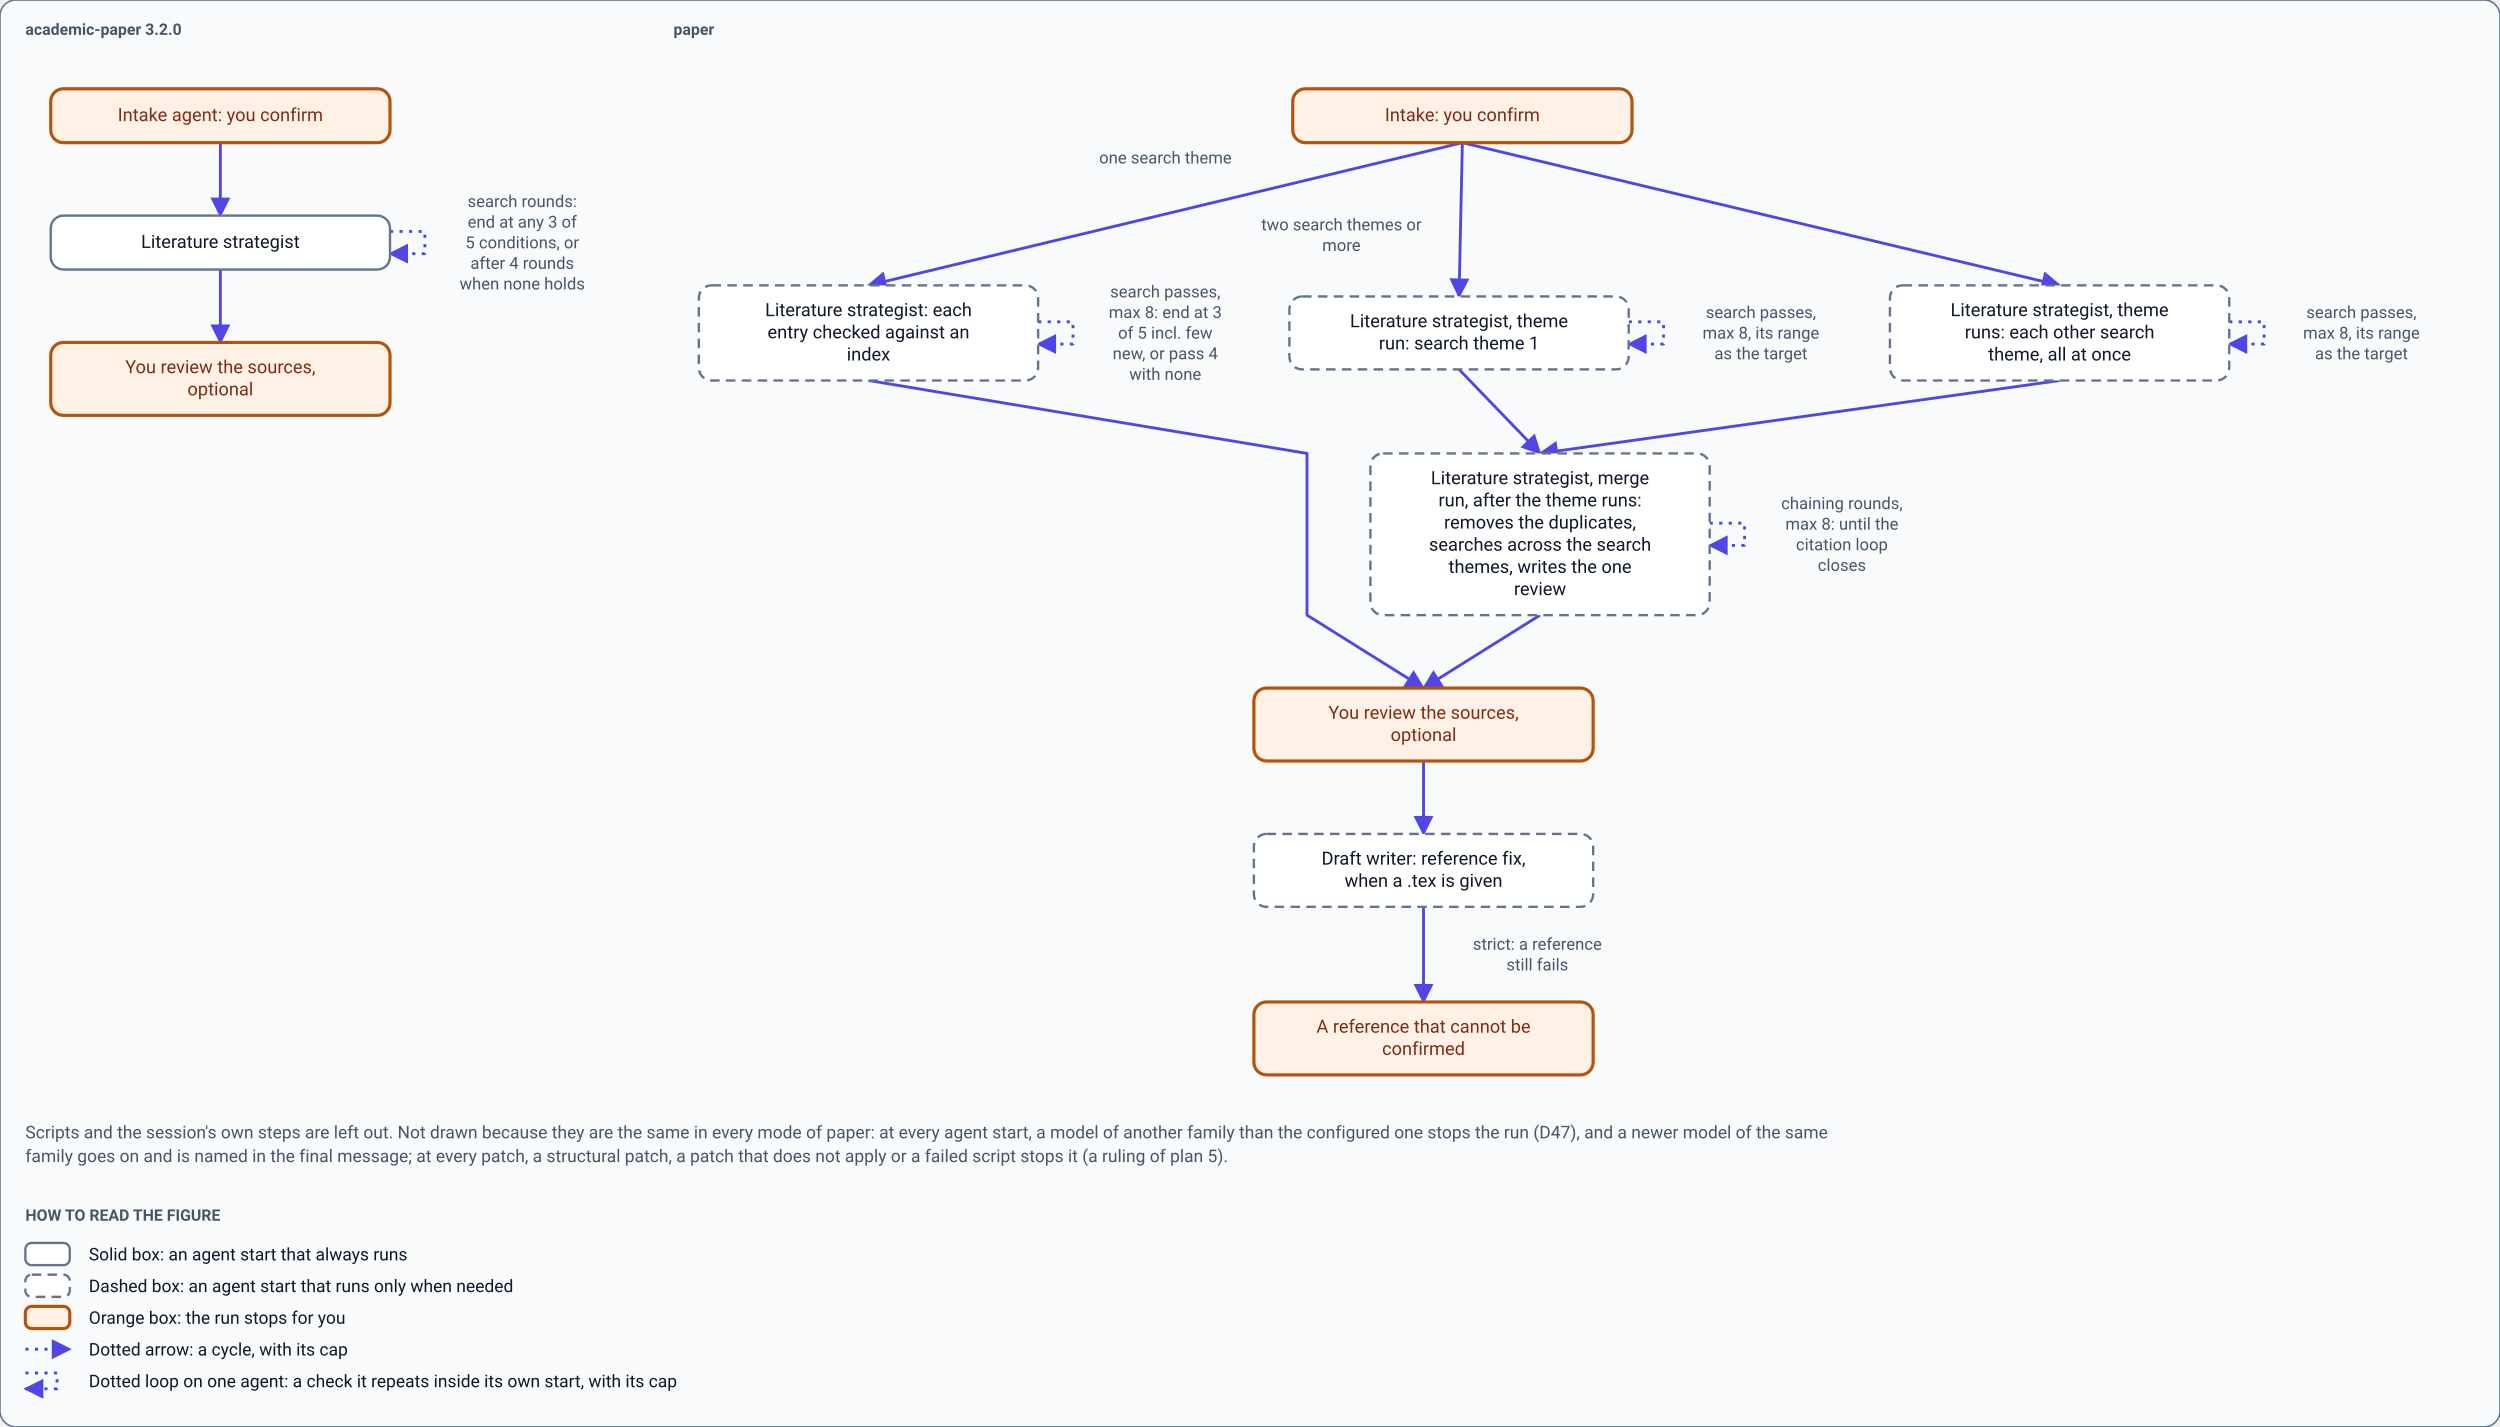
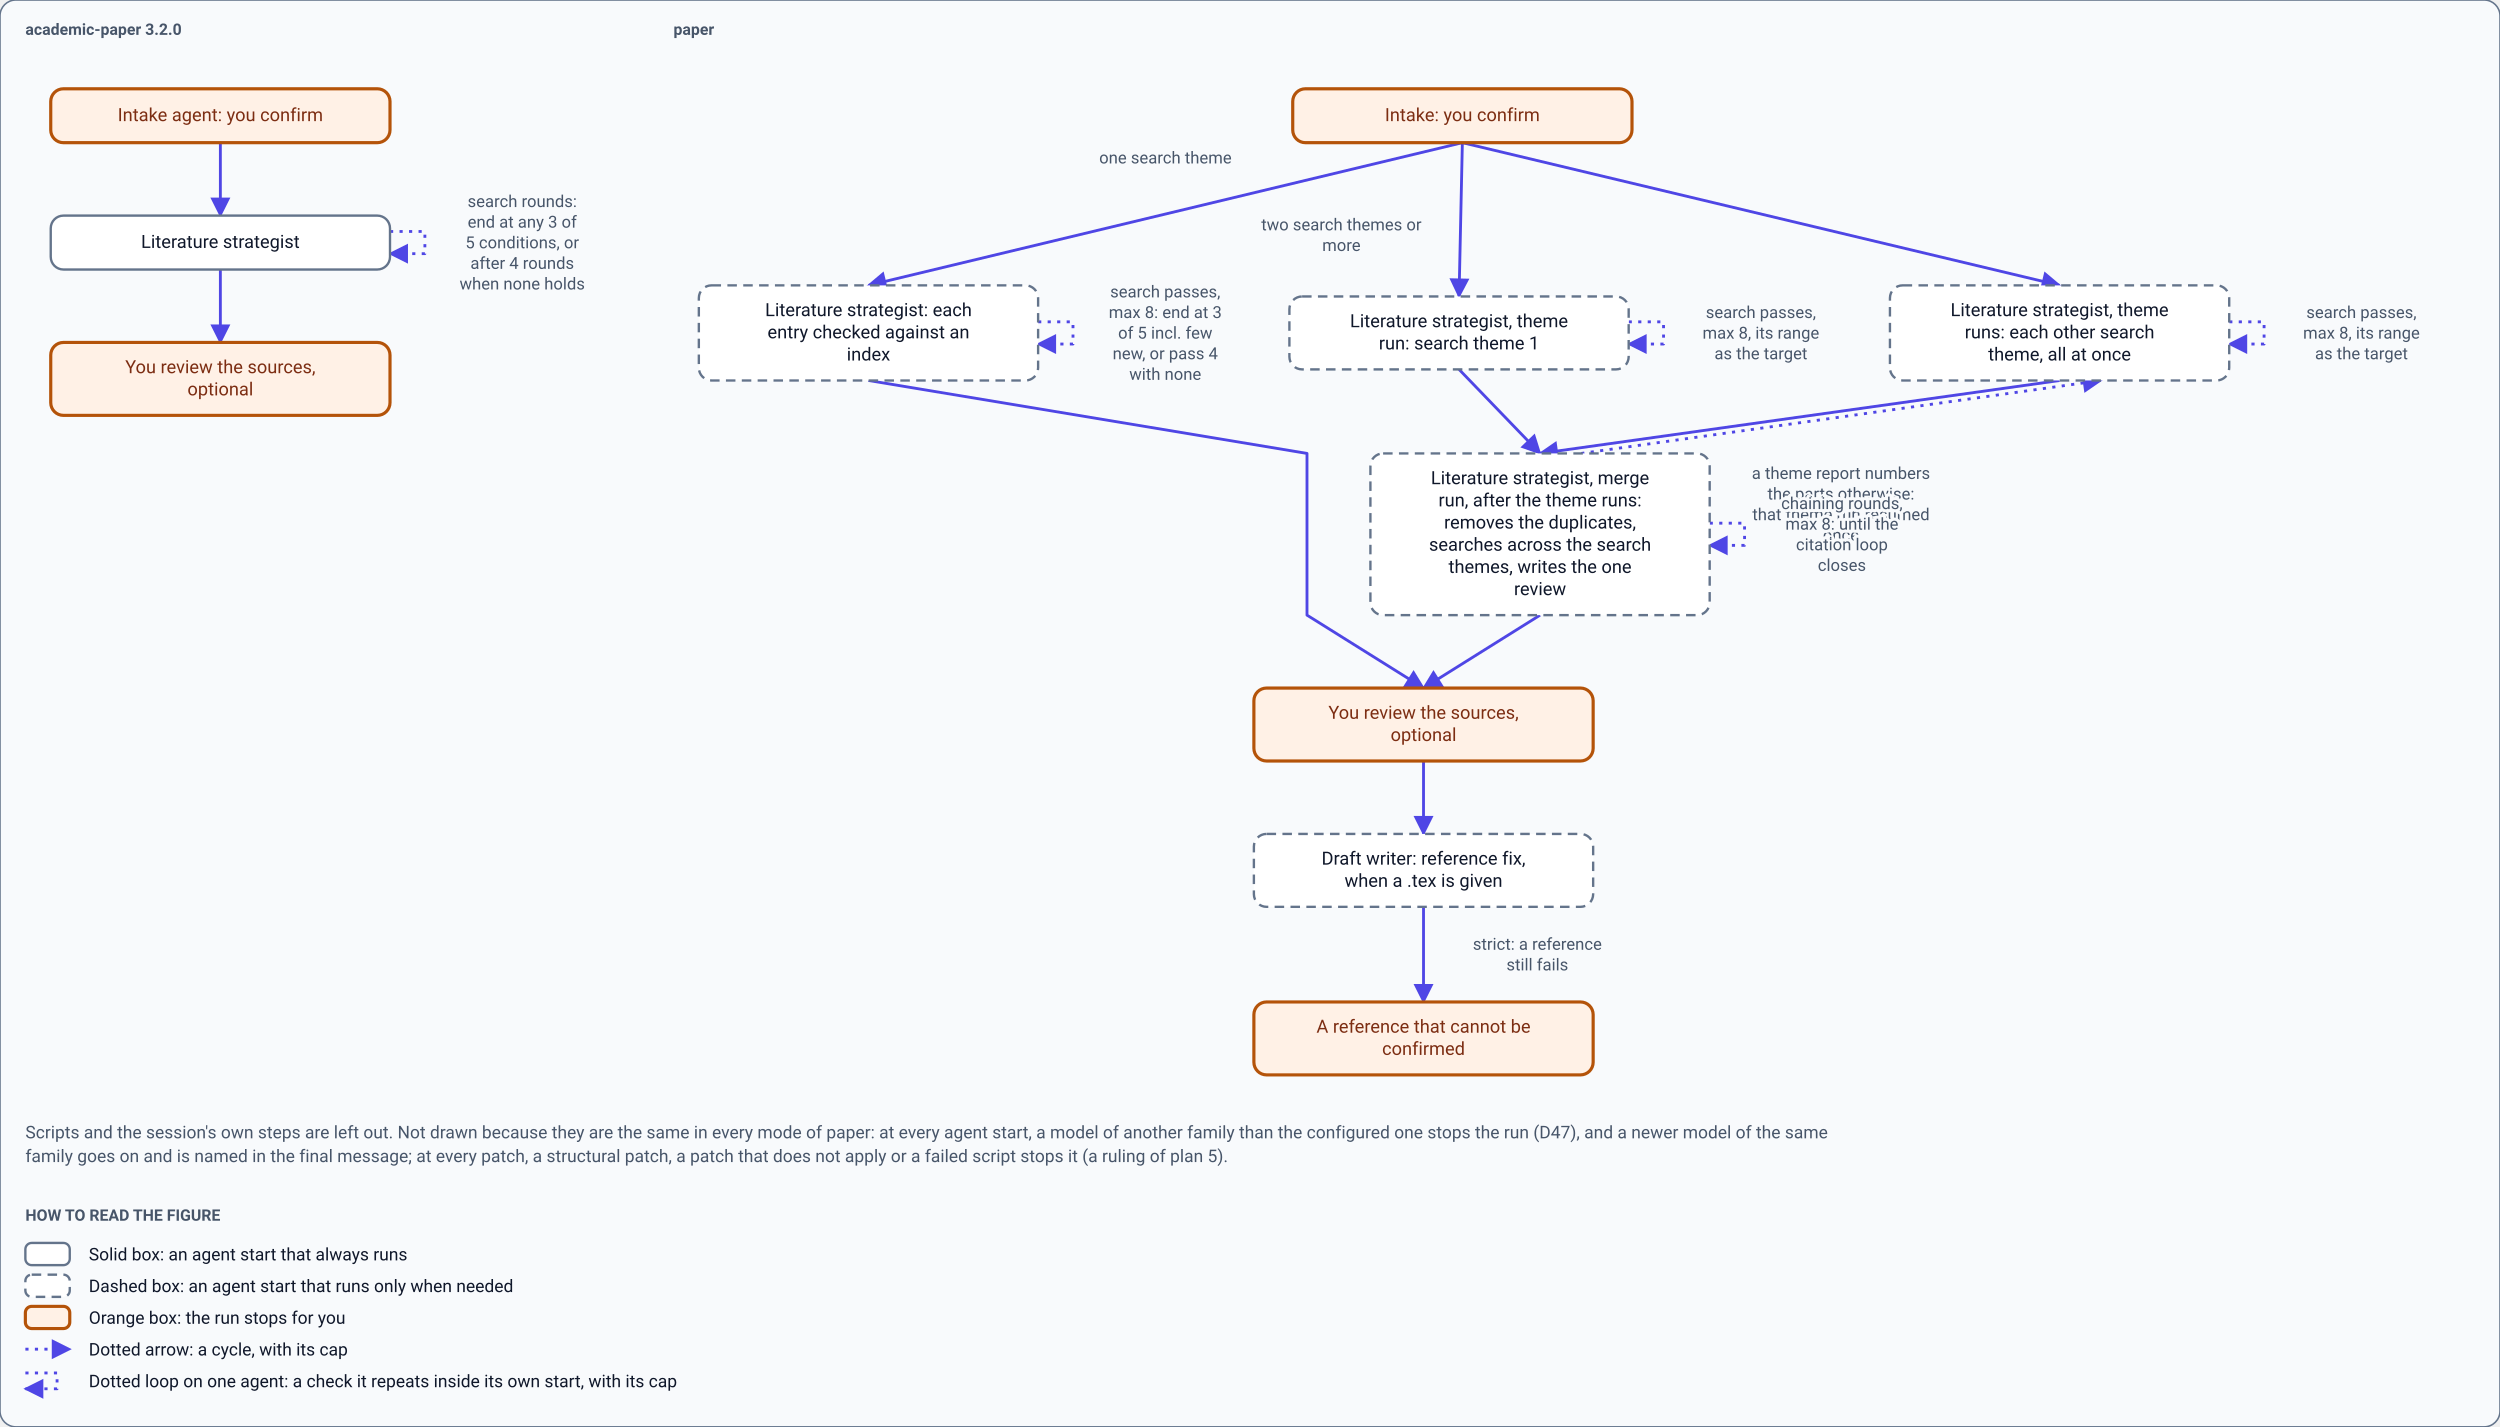
<svg xmlns="http://www.w3.org/2000/svg" viewBox="0 0 1576.9 900" width="1576.9" height="900" role="img" aria-label="The lit-review mode, simple view. Boxes: academic-paper 3.2.0: Intake agent: you confirm (stop); Literature strategist (agent); You review the sources, optional (stop) | paper: Intake: you confirm (stop); Literature strategist: each entry checked against an index (agent, only when needed); Literature strategist, theme run: search theme 1 (agent, only when needed); Literature strategist, theme runs: each other search theme, all at once (agent, only when needed); Literature strategist, merge run, after the theme runs: removes the duplicates, searches across the search themes, writes the one review (agent, only when needed); You review the sources, optional (stop); Draft writer: reference fix, when a .tex is given (agent, only when needed); A reference that cannot be confirmed (stop).">
  <defs>
    <marker id="arrow" viewBox="0 0 10 10" refX="9" refY="5" markerWidth="7" markerHeight="7" orient="auto">
      <path d="M0,0 L10,5 L0,10 z" fill="#4f46e5" />
    </marker>
  </defs>
  <rect x="0" y="0" width="1576.9" height="900" rx="10" fill="#f8fafc" stroke="#64748b" />
  <text x="16" y="22" font-family="ui-sans-serif, -apple-system, 'Segoe UI', Roboto, Helvetica, Arial, sans-serif" font-size="10" fill="#475569" font-weight="700" text-anchor="start">academic-paper 3.2.0</text>
  <path d="M139,90 L139,136" fill="none" stroke="#4f46e5" stroke-width="1.8" marker-end="url(#arrow)" stroke-linejoin="round" />
  <path d="M139,170 L139,216" fill="none" stroke="#4f46e5" stroke-width="1.8" marker-end="url(#arrow)" stroke-linejoin="round" />
  <path d="M246,146 L268,146 L268,160 L246,160" fill="none" stroke="#4f46e5" stroke-width="1.8" stroke-dasharray="2 4" marker-end="url(#arrow)" stroke-linejoin="round" />
  <rect x="32" y="56" width="214" height="34" rx="8" fill="#fff1e6" stroke="#b45309" stroke-width="2" />
  <text x="139" y="76.4" font-family="ui-sans-serif, -apple-system, 'Segoe UI', Roboto, Helvetica, Arial, sans-serif" font-size="11.5" fill="#7c2d12" font-weight="400" text-anchor="middle">Intake agent: you confirm</text>
  <rect x="32" y="136" width="214" height="34" rx="8" fill="#ffffff" stroke="#64748b" stroke-width="1.5" />
  <text x="139" y="156.4" font-family="ui-sans-serif, -apple-system, 'Segoe UI', Roboto, Helvetica, Arial, sans-serif" font-size="11.5" fill="#0f172a" font-weight="400" text-anchor="middle">Literature strategist</text>
  <rect x="32" y="216" width="214" height="46" rx="8" fill="#fff1e6" stroke="#b45309" stroke-width="2" />
  <text x="139" y="235.4" font-family="ui-sans-serif, -apple-system, 'Segoe UI', Roboto, Helvetica, Arial, sans-serif" font-size="11.5" fill="#7c2d12" font-weight="400" text-anchor="middle">You review the sources,</text>
  <text x="139" y="249.4" font-family="ui-sans-serif, -apple-system, 'Segoe UI', Roboto, Helvetica, Arial, sans-serif" font-size="11.5" fill="#7c2d12" font-weight="400" text-anchor="middle">optional</text>
  <text x="329.4" y="130.6" font-family="ui-sans-serif, -apple-system, 'Segoe UI', Roboto, Helvetica, Arial, sans-serif" font-size="10.5" fill="#475569" font-weight="400" text-anchor="middle" stroke="#f8fafc" stroke-width="4" stroke-linejoin="round" paint-order="stroke">search rounds:</text>
  <text x="329.4" y="143.6" font-family="ui-sans-serif, -apple-system, 'Segoe UI', Roboto, Helvetica, Arial, sans-serif" font-size="10.5" fill="#475569" font-weight="400" text-anchor="middle" stroke="#f8fafc" stroke-width="4" stroke-linejoin="round" paint-order="stroke">end at any 3 of</text>
  <text x="329.4" y="156.6" font-family="ui-sans-serif, -apple-system, 'Segoe UI', Roboto, Helvetica, Arial, sans-serif" font-size="10.5" fill="#475569" font-weight="400" text-anchor="middle" stroke="#f8fafc" stroke-width="4" stroke-linejoin="round" paint-order="stroke">5 conditions, or</text>
  <text x="329.4" y="169.6" font-family="ui-sans-serif, -apple-system, 'Segoe UI', Roboto, Helvetica, Arial, sans-serif" font-size="10.5" fill="#475569" font-weight="400" text-anchor="middle" stroke="#f8fafc" stroke-width="4" stroke-linejoin="round" paint-order="stroke">after 4 rounds</text>
  <text x="329.4" y="182.6" font-family="ui-sans-serif, -apple-system, 'Segoe UI', Roboto, Helvetica, Arial, sans-serif" font-size="10.5" fill="#475569" font-weight="400" text-anchor="middle" stroke="#f8fafc" stroke-width="4" stroke-linejoin="round" paint-order="stroke">when none holds</text>
  <text x="424.8" y="22" font-family="ui-sans-serif, -apple-system, 'Segoe UI', Roboto, Helvetica, Arial, sans-serif" font-size="10" fill="#475569" font-weight="700" text-anchor="start">paper</text>
  <path d="M922.4,90 L547.8,180" fill="none" stroke="#4f46e5" stroke-width="1.8" marker-end="url(#arrow)" stroke-linejoin="round" />
  <path d="M922.4,90 L920.3,187" fill="none" stroke="#4f46e5" stroke-width="1.8" marker-end="url(#arrow)" stroke-linejoin="round" />
  <path d="M922.4,90 L1299.1,180" fill="none" stroke="#4f46e5" stroke-width="1.8" marker-end="url(#arrow)" stroke-linejoin="round" />
  <path d="M547.8,240 L824.4,286 L824.4,388 L897.9,434" fill="none" stroke="#4f46e5" stroke-width="1.8" marker-end="url(#arrow)" stroke-linejoin="round" />
  <path d="M920.3,233 L971.4,286" fill="none" stroke="#4f46e5" stroke-width="1.8" marker-end="url(#arrow)" stroke-linejoin="round" />
  <path d="M1299.1,240 L971.4,286" fill="none" stroke="#4f46e5" stroke-width="1.8" marker-end="url(#arrow)" stroke-linejoin="round" />
  <path d="M971.4,388 L897.9,434" fill="none" stroke="#4f46e5" stroke-width="1.8" marker-end="url(#arrow)" stroke-linejoin="round" />
  <path d="M897.9,480 L897.9,526" fill="none" stroke="#4f46e5" stroke-width="1.8" marker-end="url(#arrow)" stroke-linejoin="round" />
  <path d="M897.9,572 L897.9,632" fill="none" stroke="#4f46e5" stroke-width="1.8" marker-end="url(#arrow)" stroke-linejoin="round" />
+   <path d="M997.4,286 L1325.1,240" fill="none" stroke="#4f46e5" stroke-width="1.8" stroke-dasharray="2 4" marker-end="url(#arrow)" stroke-linejoin="round" />
  <path d="M654.8,203 L676.8,203 L676.8,217 L654.8,217" fill="none" stroke="#4f46e5" stroke-width="1.8" stroke-dasharray="2 4" marker-end="url(#arrow)" stroke-linejoin="round" />
  <path d="M1027.3,203 L1049.3,203 L1049.3,217 L1027.3,217" fill="none" stroke="#4f46e5" stroke-width="1.8" stroke-dasharray="2 4" marker-end="url(#arrow)" stroke-linejoin="round" />
  <path d="M1406.1,203 L1428.1,203 L1428.1,217 L1406.1,217" fill="none" stroke="#4f46e5" stroke-width="1.8" stroke-dasharray="2 4" marker-end="url(#arrow)" stroke-linejoin="round" />
  <path d="M1078.4,330 L1100.4,330 L1100.4,344 L1078.4,344" fill="none" stroke="#4f46e5" stroke-width="1.8" stroke-dasharray="2 4" marker-end="url(#arrow)" stroke-linejoin="round" />
  <rect x="815.4" y="56" width="214" height="34" rx="8" fill="#fff1e6" stroke="#b45309" stroke-width="2" />
  <text x="922.4" y="76.4" font-family="ui-sans-serif, -apple-system, 'Segoe UI', Roboto, Helvetica, Arial, sans-serif" font-size="11.5" fill="#7c2d12" font-weight="400" text-anchor="middle">Intake: you confirm</text>
  <rect x="440.8" y="180" width="214" height="60" rx="8" fill="#ffffff" stroke="#64748b" stroke-width="1.5" stroke-dasharray="6 4" />
  <text x="547.8" y="199.4" font-family="ui-sans-serif, -apple-system, 'Segoe UI', Roboto, Helvetica, Arial, sans-serif" font-size="11.5" fill="#0f172a" font-weight="400" text-anchor="middle">Literature strategist: each</text>
  <text x="547.8" y="213.4" font-family="ui-sans-serif, -apple-system, 'Segoe UI', Roboto, Helvetica, Arial, sans-serif" font-size="11.5" fill="#0f172a" font-weight="400" text-anchor="middle">entry checked against an</text>
  <text x="547.8" y="227.4" font-family="ui-sans-serif, -apple-system, 'Segoe UI', Roboto, Helvetica, Arial, sans-serif" font-size="11.5" fill="#0f172a" font-weight="400" text-anchor="middle">index</text>
  <rect x="813.3" y="187" width="214" height="46" rx="8" fill="#ffffff" stroke="#64748b" stroke-width="1.5" stroke-dasharray="6 4" />
  <text x="920.3" y="206.4" font-family="ui-sans-serif, -apple-system, 'Segoe UI', Roboto, Helvetica, Arial, sans-serif" font-size="11.5" fill="#0f172a" font-weight="400" text-anchor="middle">Literature strategist, theme</text>
  <text x="920.3" y="220.4" font-family="ui-sans-serif, -apple-system, 'Segoe UI', Roboto, Helvetica, Arial, sans-serif" font-size="11.5" fill="#0f172a" font-weight="400" text-anchor="middle">run: search theme 1</text>
  <rect x="1192.1" y="180" width="214" height="60" rx="8" fill="#ffffff" stroke="#64748b" stroke-width="1.5" stroke-dasharray="6 4" />
  <text x="1299.1" y="199.4" font-family="ui-sans-serif, -apple-system, 'Segoe UI', Roboto, Helvetica, Arial, sans-serif" font-size="11.5" fill="#0f172a" font-weight="400" text-anchor="middle">Literature strategist, theme</text>
  <text x="1299.1" y="213.4" font-family="ui-sans-serif, -apple-system, 'Segoe UI', Roboto, Helvetica, Arial, sans-serif" font-size="11.5" fill="#0f172a" font-weight="400" text-anchor="middle">runs: each other search</text>
  <text x="1299.1" y="227.4" font-family="ui-sans-serif, -apple-system, 'Segoe UI', Roboto, Helvetica, Arial, sans-serif" font-size="11.5" fill="#0f172a" font-weight="400" text-anchor="middle">theme, all at once</text>
  <rect x="864.4" y="286" width="214" height="102" rx="8" fill="#ffffff" stroke="#64748b" stroke-width="1.5" stroke-dasharray="6 4" />
  <text x="971.4" y="305.4" font-family="ui-sans-serif, -apple-system, 'Segoe UI', Roboto, Helvetica, Arial, sans-serif" font-size="11.5" fill="#0f172a" font-weight="400" text-anchor="middle">Literature strategist, merge</text>
  <text x="971.4" y="319.4" font-family="ui-sans-serif, -apple-system, 'Segoe UI', Roboto, Helvetica, Arial, sans-serif" font-size="11.5" fill="#0f172a" font-weight="400" text-anchor="middle">run, after the theme runs:</text>
  <text x="971.4" y="333.4" font-family="ui-sans-serif, -apple-system, 'Segoe UI', Roboto, Helvetica, Arial, sans-serif" font-size="11.5" fill="#0f172a" font-weight="400" text-anchor="middle">removes the duplicates,</text>
  <text x="971.4" y="347.4" font-family="ui-sans-serif, -apple-system, 'Segoe UI', Roboto, Helvetica, Arial, sans-serif" font-size="11.5" fill="#0f172a" font-weight="400" text-anchor="middle">searches across the search</text>
  <text x="971.4" y="361.4" font-family="ui-sans-serif, -apple-system, 'Segoe UI', Roboto, Helvetica, Arial, sans-serif" font-size="11.5" fill="#0f172a" font-weight="400" text-anchor="middle">themes, writes the one</text>
  <text x="971.4" y="375.4" font-family="ui-sans-serif, -apple-system, 'Segoe UI', Roboto, Helvetica, Arial, sans-serif" font-size="11.5" fill="#0f172a" font-weight="400" text-anchor="middle">review</text>
  <rect x="790.9" y="434" width="214" height="46" rx="8" fill="#fff1e6" stroke="#b45309" stroke-width="2" />
  <text x="897.9" y="453.4" font-family="ui-sans-serif, -apple-system, 'Segoe UI', Roboto, Helvetica, Arial, sans-serif" font-size="11.5" fill="#7c2d12" font-weight="400" text-anchor="middle">You review the sources,</text>
  <text x="897.9" y="467.4" font-family="ui-sans-serif, -apple-system, 'Segoe UI', Roboto, Helvetica, Arial, sans-serif" font-size="11.5" fill="#7c2d12" font-weight="400" text-anchor="middle">optional</text>
  <rect x="790.9" y="526" width="214" height="46" rx="8" fill="#ffffff" stroke="#64748b" stroke-width="1.5" stroke-dasharray="6 4" />
  <text x="897.9" y="545.4" font-family="ui-sans-serif, -apple-system, 'Segoe UI', Roboto, Helvetica, Arial, sans-serif" font-size="11.5" fill="#0f172a" font-weight="400" text-anchor="middle">Draft writer: reference fix,</text>
  <text x="897.9" y="559.4" font-family="ui-sans-serif, -apple-system, 'Segoe UI', Roboto, Helvetica, Arial, sans-serif" font-size="11.5" fill="#0f172a" font-weight="400" text-anchor="middle">when a .tex is given</text>
  <rect x="790.9" y="632" width="214" height="46" rx="8" fill="#fff1e6" stroke="#b45309" stroke-width="2" />
  <text x="897.9" y="651.4" font-family="ui-sans-serif, -apple-system, 'Segoe UI', Roboto, Helvetica, Arial, sans-serif" font-size="11.5" fill="#7c2d12" font-weight="400" text-anchor="middle">A reference that cannot be</text>
  <text x="897.9" y="665.4" font-family="ui-sans-serif, -apple-system, 'Segoe UI', Roboto, Helvetica, Arial, sans-serif" font-size="11.5" fill="#7c2d12" font-weight="400" text-anchor="middle">confirmed</text>
  <text x="735.1" y="103.1" font-family="ui-sans-serif, -apple-system, 'Segoe UI', Roboto, Helvetica, Arial, sans-serif" font-size="10.5" fill="#475569" font-weight="400" text-anchor="middle" stroke="#f8fafc" stroke-width="4" stroke-linejoin="round" paint-order="stroke">one search theme</text>
  <text x="846.1" y="145.3" font-family="ui-sans-serif, -apple-system, 'Segoe UI', Roboto, Helvetica, Arial, sans-serif" font-size="10.5" fill="#475569" font-weight="400" text-anchor="middle" stroke="#f8fafc" stroke-width="4" stroke-linejoin="round" paint-order="stroke">two search themes or</text>
  <text x="846.1" y="158.3" font-family="ui-sans-serif, -apple-system, 'Segoe UI', Roboto, Helvetica, Arial, sans-serif" font-size="10.5" fill="#475569" font-weight="400" text-anchor="middle" stroke="#f8fafc" stroke-width="4" stroke-linejoin="round" paint-order="stroke">more</text>
  <text x="969.7" y="599.1" font-family="ui-sans-serif, -apple-system, 'Segoe UI', Roboto, Helvetica, Arial, sans-serif" font-size="10.5" fill="#475569" font-weight="400" text-anchor="middle" stroke="#f8fafc" stroke-width="4" stroke-linejoin="round" paint-order="stroke">strict: a reference</text>
  <text x="969.7" y="612.1" font-family="ui-sans-serif, -apple-system, 'Segoe UI', Roboto, Helvetica, Arial, sans-serif" font-size="10.5" fill="#475569" font-weight="400" text-anchor="middle" stroke="#f8fafc" stroke-width="4" stroke-linejoin="round" paint-order="stroke">still fails</text>
+   <text x="1161.2" y="302.1" font-family="ui-sans-serif, -apple-system, 'Segoe UI', Roboto, Helvetica, Arial, sans-serif" font-size="10.5" fill="#475569" font-weight="400" text-anchor="middle" stroke="#f8fafc" stroke-width="4" stroke-linejoin="round" paint-order="stroke">a theme report numbers</text>
+   <text x="1161.2" y="315.1" font-family="ui-sans-serif, -apple-system, 'Segoe UI', Roboto, Helvetica, Arial, sans-serif" font-size="10.5" fill="#475569" font-weight="400" text-anchor="middle" stroke="#f8fafc" stroke-width="4" stroke-linejoin="round" paint-order="stroke">the parts otherwise:</text>
+   <text x="1161.2" y="328.1" font-family="ui-sans-serif, -apple-system, 'Segoe UI', Roboto, Helvetica, Arial, sans-serif" font-size="10.5" fill="#475569" font-weight="400" text-anchor="middle" stroke="#f8fafc" stroke-width="4" stroke-linejoin="round" paint-order="stroke">that theme run resumed</text>
+   <text x="1161.2" y="341.1" font-family="ui-sans-serif, -apple-system, 'Segoe UI', Roboto, Helvetica, Arial, sans-serif" font-size="10.5" fill="#475569" font-weight="400" text-anchor="middle" stroke="#f8fafc" stroke-width="4" stroke-linejoin="round" paint-order="stroke">once</text>
  <text x="735" y="187.6" font-family="ui-sans-serif, -apple-system, 'Segoe UI', Roboto, Helvetica, Arial, sans-serif" font-size="10.5" fill="#475569" font-weight="400" text-anchor="middle" stroke="#f8fafc" stroke-width="4" stroke-linejoin="round" paint-order="stroke">search passes,</text>
  <text x="735" y="200.6" font-family="ui-sans-serif, -apple-system, 'Segoe UI', Roboto, Helvetica, Arial, sans-serif" font-size="10.5" fill="#475569" font-weight="400" text-anchor="middle" stroke="#f8fafc" stroke-width="4" stroke-linejoin="round" paint-order="stroke">max 8: end at 3</text>
  <text x="735" y="213.6" font-family="ui-sans-serif, -apple-system, 'Segoe UI', Roboto, Helvetica, Arial, sans-serif" font-size="10.5" fill="#475569" font-weight="400" text-anchor="middle" stroke="#f8fafc" stroke-width="4" stroke-linejoin="round" paint-order="stroke">of 5 incl. few</text>
  <text x="735" y="226.6" font-family="ui-sans-serif, -apple-system, 'Segoe UI', Roboto, Helvetica, Arial, sans-serif" font-size="10.5" fill="#475569" font-weight="400" text-anchor="middle" stroke="#f8fafc" stroke-width="4" stroke-linejoin="round" paint-order="stroke">new, or pass 4</text>
  <text x="735" y="239.6" font-family="ui-sans-serif, -apple-system, 'Segoe UI', Roboto, Helvetica, Arial, sans-serif" font-size="10.5" fill="#475569" font-weight="400" text-anchor="middle" stroke="#f8fafc" stroke-width="4" stroke-linejoin="round" paint-order="stroke">with none</text>
  <text x="1110.7" y="200.6" font-family="ui-sans-serif, -apple-system, 'Segoe UI', Roboto, Helvetica, Arial, sans-serif" font-size="10.5" fill="#475569" font-weight="400" text-anchor="middle" stroke="#f8fafc" stroke-width="4" stroke-linejoin="round" paint-order="stroke">search passes,</text>
  <text x="1110.7" y="213.6" font-family="ui-sans-serif, -apple-system, 'Segoe UI', Roboto, Helvetica, Arial, sans-serif" font-size="10.5" fill="#475569" font-weight="400" text-anchor="middle" stroke="#f8fafc" stroke-width="4" stroke-linejoin="round" paint-order="stroke">max 8, its range</text>
  <text x="1110.7" y="226.6" font-family="ui-sans-serif, -apple-system, 'Segoe UI', Roboto, Helvetica, Arial, sans-serif" font-size="10.5" fill="#475569" font-weight="400" text-anchor="middle" stroke="#f8fafc" stroke-width="4" stroke-linejoin="round" paint-order="stroke">as the target</text>
  <text x="1489.5" y="200.6" font-family="ui-sans-serif, -apple-system, 'Segoe UI', Roboto, Helvetica, Arial, sans-serif" font-size="10.5" fill="#475569" font-weight="400" text-anchor="middle" stroke="#f8fafc" stroke-width="4" stroke-linejoin="round" paint-order="stroke">search passes,</text>
  <text x="1489.5" y="213.6" font-family="ui-sans-serif, -apple-system, 'Segoe UI', Roboto, Helvetica, Arial, sans-serif" font-size="10.5" fill="#475569" font-weight="400" text-anchor="middle" stroke="#f8fafc" stroke-width="4" stroke-linejoin="round" paint-order="stroke">max 8, its range</text>
  <text x="1489.5" y="226.6" font-family="ui-sans-serif, -apple-system, 'Segoe UI', Roboto, Helvetica, Arial, sans-serif" font-size="10.5" fill="#475569" font-weight="400" text-anchor="middle" stroke="#f8fafc" stroke-width="4" stroke-linejoin="round" paint-order="stroke">as the target</text>
  <text x="1161.8" y="321.1" font-family="ui-sans-serif, -apple-system, 'Segoe UI', Roboto, Helvetica, Arial, sans-serif" font-size="10.5" fill="#475569" font-weight="400" text-anchor="middle" stroke="#f8fafc" stroke-width="4" stroke-linejoin="round" paint-order="stroke">chaining rounds,</text>
  <text x="1161.8" y="334.1" font-family="ui-sans-serif, -apple-system, 'Segoe UI', Roboto, Helvetica, Arial, sans-serif" font-size="10.5" fill="#475569" font-weight="400" text-anchor="middle" stroke="#f8fafc" stroke-width="4" stroke-linejoin="round" paint-order="stroke">max 8: until the</text>
  <text x="1161.8" y="347.1" font-family="ui-sans-serif, -apple-system, 'Segoe UI', Roboto, Helvetica, Arial, sans-serif" font-size="10.5" fill="#475569" font-weight="400" text-anchor="middle" stroke="#f8fafc" stroke-width="4" stroke-linejoin="round" paint-order="stroke">citation loop</text>
  <text x="1161.8" y="360.1" font-family="ui-sans-serif, -apple-system, 'Segoe UI', Roboto, Helvetica, Arial, sans-serif" font-size="10.5" fill="#475569" font-weight="400" text-anchor="middle" stroke="#f8fafc" stroke-width="4" stroke-linejoin="round" paint-order="stroke">closes</text>
  <text x="16" y="718" font-family="ui-sans-serif, -apple-system, 'Segoe UI', Roboto, Helvetica, Arial, sans-serif" font-size="11" fill="#475569" font-weight="400" text-anchor="start">Scripts and the session's own steps are left out. Not drawn because they are the same in every mode of paper: at every agent start, a model of another family than the configured one stops the run (D47), and a newer model of the same</text>
  <text x="16" y="733" font-family="ui-sans-serif, -apple-system, 'Segoe UI', Roboto, Helvetica, Arial, sans-serif" font-size="11" fill="#475569" font-weight="400" text-anchor="start">family goes on and is named in the final message; at every patch, a structural patch, a patch that does not apply or a failed script stops it (a ruling of plan 5).</text>
  <text x="16" y="770" font-family="ui-sans-serif, -apple-system, 'Segoe UI', Roboto, Helvetica, Arial, sans-serif" font-size="10" fill="#475569" font-weight="700" text-anchor="start">HOW TO READ THE FIGURE</text>
  <rect x="16" y="784" width="28" height="14" rx="4" fill="#ffffff" stroke="#64748b" stroke-width="1.5" />
  <text x="56" y="795" font-family="ui-sans-serif, -apple-system, 'Segoe UI', Roboto, Helvetica, Arial, sans-serif" font-size="11" fill="#0f172a" font-weight="400" text-anchor="start">Solid box: an agent start that always runs</text>
  <rect x="16" y="804" width="28" height="14" rx="4" fill="#ffffff" stroke="#64748b" stroke-width="1.5" stroke-dasharray="6 4" />
  <text x="56" y="815" font-family="ui-sans-serif, -apple-system, 'Segoe UI', Roboto, Helvetica, Arial, sans-serif" font-size="11" fill="#0f172a" font-weight="400" text-anchor="start">Dashed box: an agent start that runs only when needed</text>
  <rect x="16" y="824" width="28" height="14" rx="4" fill="#fff1e6" stroke="#b45309" stroke-width="2" />
  <text x="56" y="835" font-family="ui-sans-serif, -apple-system, 'Segoe UI', Roboto, Helvetica, Arial, sans-serif" font-size="11" fill="#0f172a" font-weight="400" text-anchor="start">Orange box: the run stops for you</text>
  <path d="M16,851 L44,851" fill="none" stroke="#4f46e5" stroke-width="1.8" stroke-dasharray="2 4" marker-end="url(#arrow)" stroke-linejoin="round" />
  <text x="56" y="855" font-family="ui-sans-serif, -apple-system, 'Segoe UI', Roboto, Helvetica, Arial, sans-serif" font-size="11" fill="#0f172a" font-weight="400" text-anchor="start">Dotted arrow: a cycle, with its cap</text>
  <path d="M16,866 L36,866 L36,876 L16,876" fill="none" stroke="#4f46e5" stroke-width="1.8" stroke-dasharray="2 4" marker-end="url(#arrow)" stroke-linejoin="round" />
  <text x="56" y="875" font-family="ui-sans-serif, -apple-system, 'Segoe UI', Roboto, Helvetica, Arial, sans-serif" font-size="11" fill="#0f172a" font-weight="400" text-anchor="start">Dotted loop on one agent: a check it repeats inside its own start, with its cap</text>
</svg>
